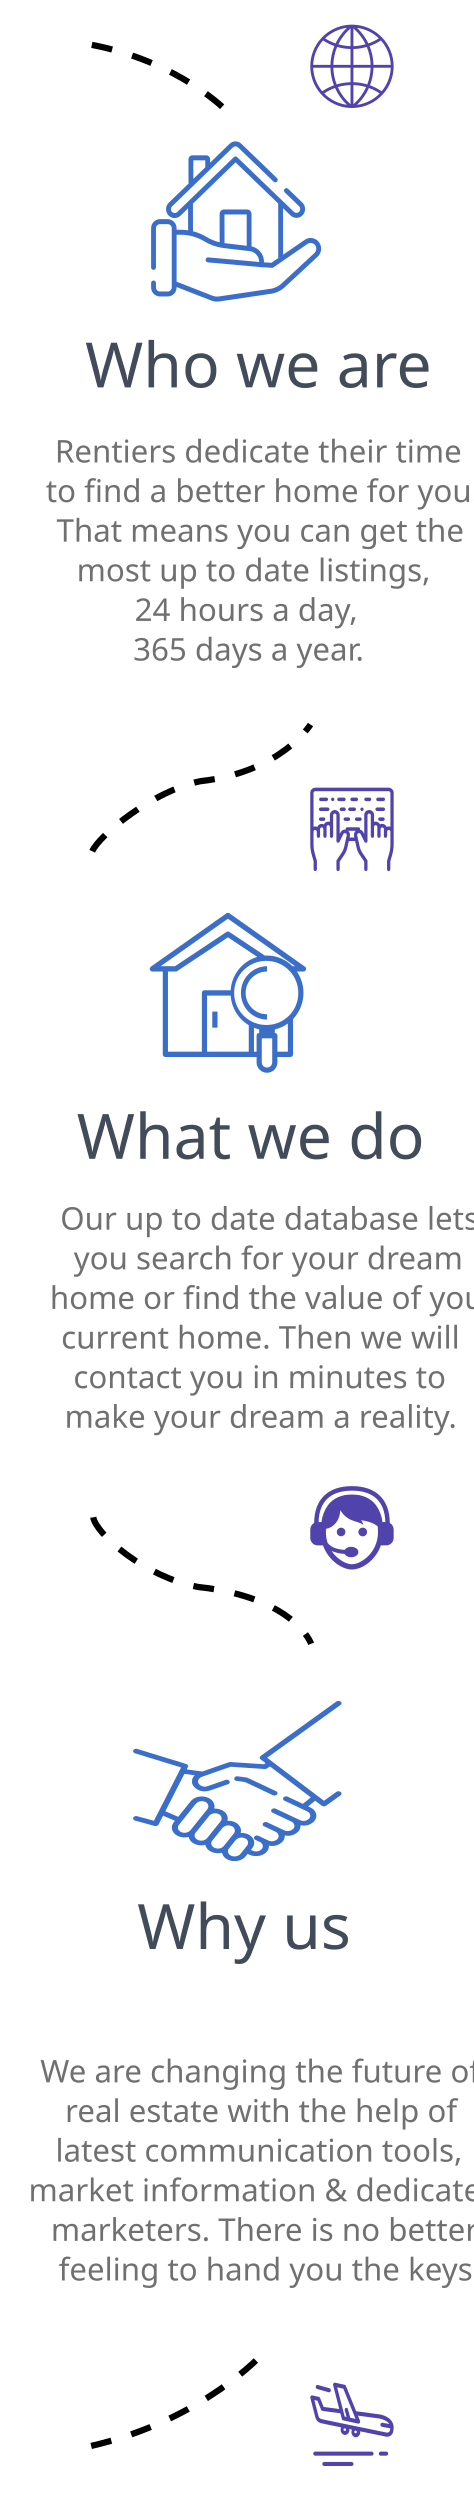
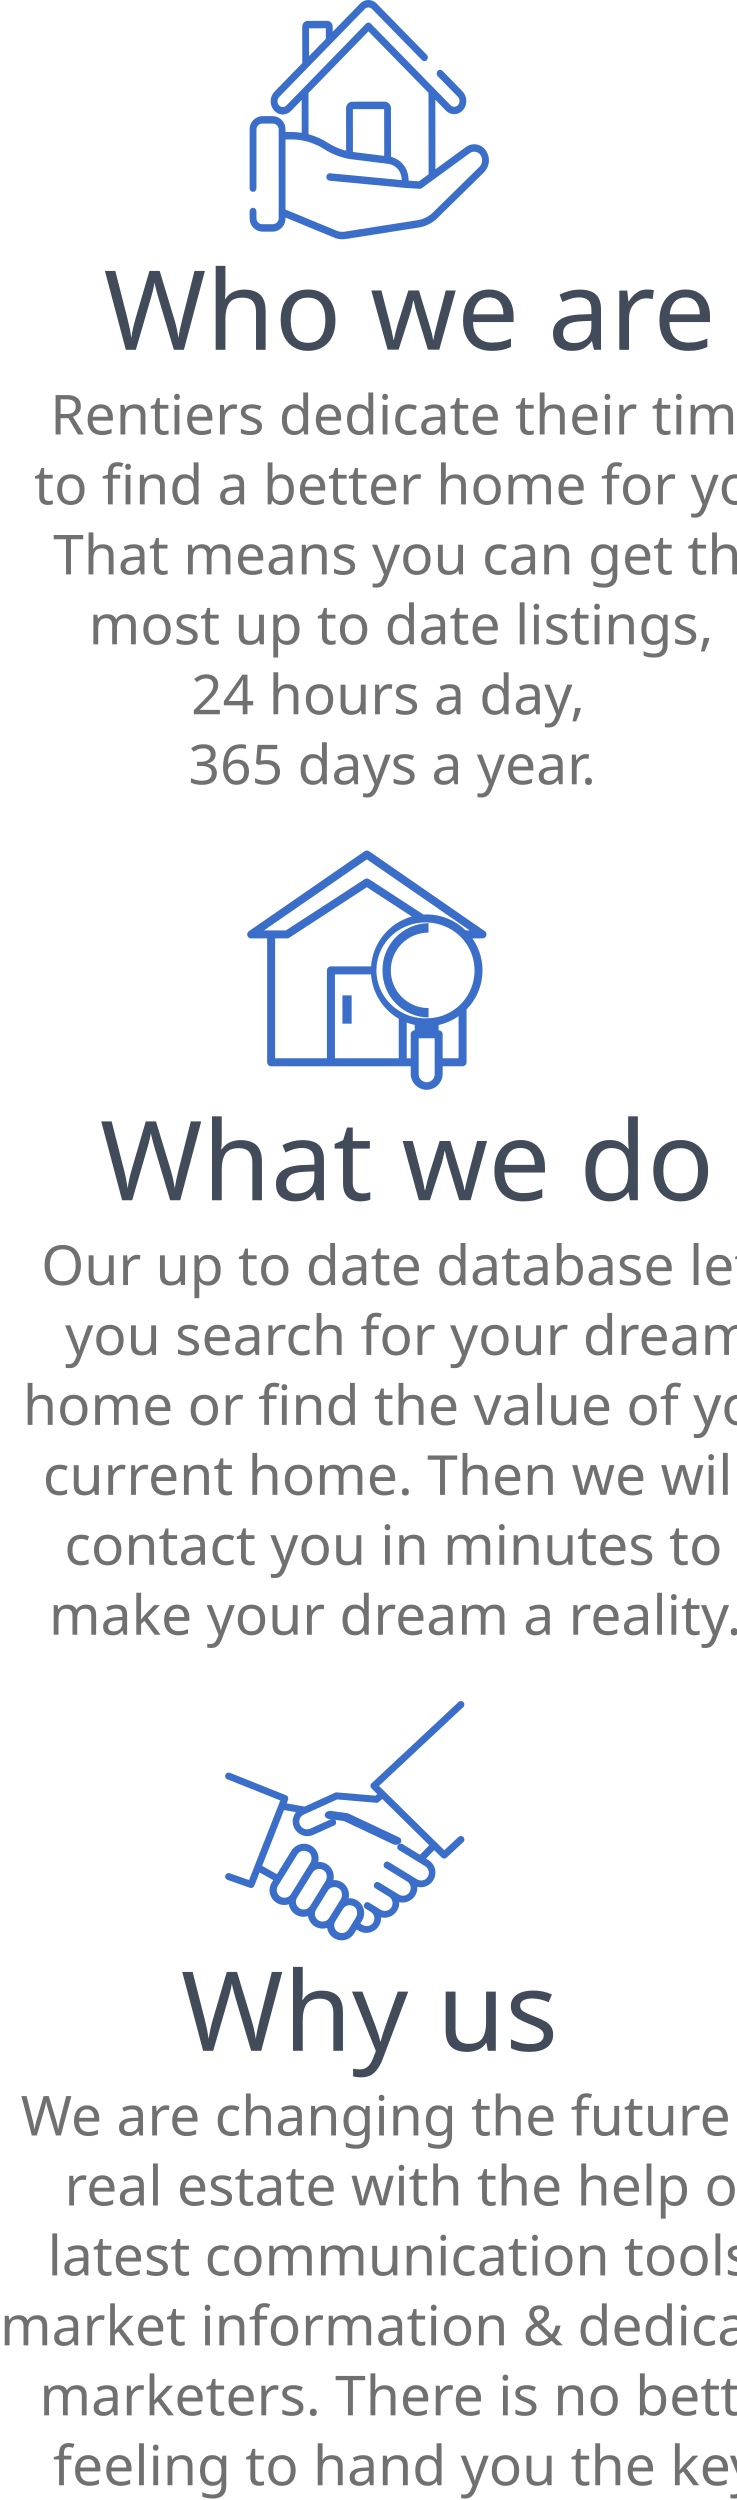
- <svg xmlns="http://www.w3.org/2000/svg" width="227" height="1199.108" viewBox="0 0 227 1199.108">
-   <g id="Group_5" data-name="Group 5" transform="translate(-889 -548.289)">
-     <g id="Group_30" data-name="Group 30" transform="translate(603.818 -1178.898)">
-       <g id="house_1_" data-name="house (1)" transform="translate(379 1773.539)">
-         <path id="Path_312" data-name="Path 312" d="M80.677,70.038a4.953,4.953,0,0,0-6.961-1.385L63.31,75.817l-.03-22.3L66.895,57a4.054,4.054,0,0,0,2.824,1.148h.006a4.094,4.094,0,0,0,3.01-1.344,4.337,4.337,0,0,0-.191-6.008l-6.854-6.6a1.141,1.141,0,0,0-1.645.055,1.222,1.222,0,0,0,.054,1.693l6.854,6.6a1.893,1.893,0,0,1,.083,2.623,1.763,1.763,0,0,1-1.314.587h0a1.769,1.769,0,0,1-1.232-.5l-5.579-5.376h0L41.27,29.023a1.14,1.14,0,0,0-1.594,0L18.1,49.939h0l-5.565,5.393a1.768,1.768,0,0,1-2.55-.079,1.893,1.893,0,0,1,.076-2.623L39.232,24.358a1.77,1.77,0,0,1,2.47,0L58.77,40.8a1.141,1.141,0,0,0,1.645-.055,1.222,1.222,0,0,0-.054-1.693L43.293,22.607a4.054,4.054,0,0,0-5.658.008L28.3,31.666V30.052a1.92,1.92,0,0,0-.544-1.346,1.814,1.814,0,0,0-1.307-.556h0l-6.681.01a1.814,1.814,0,0,0-1.309.56,1.921,1.921,0,0,0-.54,1.348l.018,11.648L8.461,50.889A4.337,4.337,0,0,0,8.287,56.9a4.054,4.054,0,0,0,2.884,1.334H11.3a4.04,4.04,0,0,0,2.83-1.157l3.607-3.5.014,10.534a23.857,23.857,0,0,0-3.534-.267H12.223V63.13a4.317,4.317,0,0,0-4.249-4.371H4.249A4.316,4.316,0,0,0,0,63.13V81.893a1.181,1.181,0,0,0,1.164,1.2,1.181,1.181,0,0,0,1.164-1.2V63.13a1.952,1.952,0,0,1,1.921-1.977H7.974A1.952,1.952,0,0,1,9.9,63.13V91.485a1.952,1.952,0,0,1-1.921,1.977H4.249a1.952,1.952,0,0,1-1.921-1.977v-2.1a1.181,1.181,0,0,0-1.164-1.2A1.181,1.181,0,0,0,0,89.39v2.1a4.317,4.317,0,0,0,4.249,4.371H7.974a4.317,4.317,0,0,0,4.249-4.371v-.163l17.045,6.64a.977.977,0,0,0,.1.032,7.919,7.919,0,0,0,2.213.323,7.332,7.332,0,0,0,1.178-.1L57.8,94.509h.018a12.1,12.1,0,0,0,5.81-2.678l.043-.038L79.859,76.817A5.293,5.293,0,0,0,80.677,70.038ZM25.967,30.545l0,3.374-5.72,5.543-.014-8.909Zm-5.89,34.034-.018-13.252L40.476,31.54,60.948,51.269l.036,26.149-3.3,2.269-3.49-.2-.092-.954a7.506,7.506,0,0,0-5.922-6.705l-.021-15.557a2.14,2.14,0,0,0-2.107-2.164h0l-11.094.016a2.063,2.063,0,0,0-1.489.637,2.184,2.184,0,0,0-.615,1.533l.018,13.564a21.763,21.763,0,0,1-6.257-2.551q-.367-.221-.741-.428c-.1-.054-.2-.1-.294-.157-.152-.081-.3-.163-.456-.242-.122-.062-.245-.121-.368-.181s-.261-.128-.392-.19-.269-.122-.4-.182-.246-.11-.37-.162l-.417-.172c-.124-.05-.248-.1-.372-.147s-.277-.1-.416-.155-.261-.094-.392-.139-.267-.09-.4-.134-.286-.091-.43-.134c-.123-.037-.247-.075-.371-.11q-.243-.069-.488-.133C20.23,64.621,20.154,64.6,20.077,64.579Zm15.108-8.061L45.836,56.5l.02,15.026-9.735-1.153-.917-.109ZM78.308,75.031,62.14,89.99a9.8,9.8,0,0,1-4.676,2.15L32.425,95.853h-.033a5.4,5.4,0,0,1-2.348-.154L12.223,88.762V66.242h1.992a21.633,21.633,0,0,1,5.019.592l.183.045c.2.05.4.1.6.157l.052.015q.3.085.6.178l.107.033q.318.1.632.211l.065.023q.655.233,1.3.508l.07.03q.319.138.635.286l.017.008q.3.144.606.3l.071.036q.294.151.583.312l.109.061q.292.164.581.336a24,24,0,0,0,8.962,3.209h.03l13.041,1.545q.108.016.215.037a5.107,5.107,0,0,1,3.94,3.736,5.4,5.4,0,0,1,.157.872l.052.536L27.4,77.1a1.174,1.174,0,0,0-1.261,1.088,1.188,1.188,0,0,0,1.058,1.3l25.84,2.329h.036l4.873.281h.065a.321.321,0,0,0,.069,0c.023,0,.052,0,.078-.006s.069-.012.1-.02.049-.01.073-.017a1.115,1.115,0,0,0,.109-.041c.019-.008.04-.014.059-.023a1.143,1.143,0,0,0,.158-.09L62.8,79.053h0l12.216-8.411a2.66,2.66,0,0,1,3.74.743,2.845,2.845,0,0,1-.448,3.646Z" transform="translate(-21.337)" fill="#3a6ec9" />
+ <svg xmlns="http://www.w3.org/2000/svg" width="200" height="679" viewBox="0 0 200 679">
+   <g id="Group_1" data-name="Group 1" transform="translate(-658 -121.331)">
+     <g id="Group_30" data-name="Group 30" transform="translate(360.136 -1673.668)">
+       <g id="house_1_" data-name="house (1)" transform="translate(387 1773.539)">
+         <path id="Path_312" data-name="Path 312" d="M64.307,62.542a3.95,3.95,0,0,0-2.541-1.828,3.767,3.767,0,0,0-3.007.657l-8.295,6.058L50.44,48.57l2.882,2.945a3.137,3.137,0,0,0,2.251.971h0a3.183,3.183,0,0,0,2.4-1.137,3.83,3.83,0,0,0-.152-5.081l-5.463-5.581a.874.874,0,0,0-1.311.047,1.079,1.079,0,0,0,.043,1.432l5.463,5.581a1.672,1.672,0,0,1,.066,2.218,1.371,1.371,0,0,1-1.047.5h0a1.369,1.369,0,0,1-.982-.423l-4.447-4.546h0L32.9,27.856a.872.872,0,0,0-1.271,0l-17.2,17.688h0L9.992,50.1a1.354,1.354,0,0,1-2.033-.067A1.672,1.672,0,0,1,8.02,47.82L31.272,23.911a1.353,1.353,0,0,1,1.969,0l13.6,13.9a.874.874,0,0,0,1.311-.047,1.079,1.079,0,0,0-.043-1.432L34.509,22.43a3.1,3.1,0,0,0-4.51.007l-7.441,7.654V28.726a1.677,1.677,0,0,0-.434-1.138,1.407,1.407,0,0,0-1.042-.47h0l-5.325.008a1.407,1.407,0,0,0-1.043.474,1.679,1.679,0,0,0-.43,1.14l.014,9.85L6.744,46.348a3.83,3.83,0,0,0-.139,5.083,3.157,3.157,0,0,0,2.3,1.128h.1a3.127,3.127,0,0,0,2.256-.978l2.875-2.96.011,8.908a17.946,17.946,0,0,0-2.817-.226H9.743v-.6A3.558,3.558,0,0,0,6.356,53H3.387A3.557,3.557,0,0,0,0,56.7V72.567a1.032,1.032,0,0,0,.266.712.917.917,0,0,0,.662.3.917.917,0,0,0,.662-.3,1.032,1.032,0,0,0,.266-.712V56.7a1.609,1.609,0,0,1,1.531-1.672H6.356A1.608,1.608,0,0,1,7.891,56.7V80.679A1.609,1.609,0,0,1,6.36,82.351H3.387a1.609,1.609,0,0,1-1.531-1.672V78.9a1.032,1.032,0,0,0-.266-.712.916.916,0,0,0-.662-.3.917.917,0,0,0-.664.3A1.033,1.033,0,0,0,0,78.907v1.776a3.558,3.558,0,0,0,3.387,3.7H6.356a3.558,3.558,0,0,0,3.387-3.7v-.138l13.587,5.615a.744.744,0,0,0,.08.027,5.977,5.977,0,0,0,1.764.273,5.518,5.518,0,0,0,.939-.085l19.96-3.14h.014a9.4,9.4,0,0,0,4.631-2.265l.034-.032,12.9-12.665A4.677,4.677,0,0,0,64.307,62.542ZM20.7,29.143V32l-4.559,4.688-.011-7.534ZM16,57.925l-.014-11.207L32.263,29.985,48.581,46.669l.029,22.114L45.98,70.7,43.2,70.532l-.073-.807a6.234,6.234,0,0,0-4.72-5.67L38.387,50.9a1.763,1.763,0,0,0-1.679-1.83h0l-8.843.014a1.6,1.6,0,0,0-1.187.539,1.908,1.908,0,0,0-.49,1.3L26.2,62.388a16.8,16.8,0,0,1-4.987-2.157q-.293-.187-.591-.362c-.08-.046-.159-.085-.234-.133-.121-.069-.239-.138-.363-.2-.1-.052-.2-.1-.293-.153s-.208-.108-.312-.161-.214-.1-.319-.154-.2-.093-.295-.137l-.332-.145c-.1-.042-.2-.085-.3-.124s-.221-.085-.332-.131-.208-.079-.312-.118l-.319-.113c-.106-.037-.228-.077-.343-.113-.1-.031-.2-.063-.3-.093q-.194-.058-.389-.112C16.125,57.96,16.065,57.943,16,57.925Zm12.043-6.817,8.49-.015L36.552,63.8l-7.76-.975-.731-.092ZM62.419,66.764,49.532,79.415A7.616,7.616,0,0,1,45.8,81.233l-19.959,3.14h-.026a4.066,4.066,0,0,1-1.872-.13L9.743,78.376V59.331h1.588a16.3,16.3,0,0,1,4,.5l.146.038c.159.042.319.085.478.133l.041.013q.239.072.478.151l.085.028q.253.085.5.178l.052.019q.522.2,1.036.43l.056.025q.254.117.506.242l.014.007q.239.122.483.254l.057.03q.234.128.465.264l.087.052q.233.139.463.284a18.436,18.436,0,0,0,7.144,2.714h.024L37.844,66q.086.014.171.031a4.184,4.184,0,0,1,3.141,3.159,4.819,4.819,0,0,1,.125.737l.041.453L21.84,68.514a.9.9,0,0,0-.683.238,1.015,1.015,0,0,0-.322.682.991.991,0,0,0,.843,1.1l20.6,1.97H42.3l3.884.238h.052a.241.241,0,0,0,.055,0,.267.267,0,0,0,.062-.005c.021-.005.055-.01.08-.017s.039-.008.058-.014a.859.859,0,0,0,.087-.035c.015-.007.032-.012.047-.019a.9.9,0,0,0,.126-.076l3.3-2.409h0l9.737-7.113a2.023,2.023,0,0,1,1.616-.354,2.121,2.121,0,0,1,1.366.982,2.514,2.514,0,0,1-.357,3.083Z" transform="translate(-21.337)" fill="#3a6ec9" />
      </g>
-       <text id="Who_we_are" data-name="Who we are" transform="translate(326 1913)" fill="#424b5a" font-size="30" font-family="SourceSansPro-Regular, Source Sans Pro">
+       <text id="Who_we_are" data-name="Who we are" transform="translate(326 1890)" fill="#424b5a" font-size="30" font-family="SourceSansPro-Regular, Source Sans Pro">
        <tspan x="0" y="0">Who we are</tspan>
      </text>
-       <g id="Group">
+       <g id="Group" transform="translate(0 -36)">
        <text id="Rentiers_dedicate_their_time" data-name="Rentiers dedicate their time" transform="translate(311.51 1949)" fill="#707070" font-size="15" font-family="SourceSansPro-Regular, Source Sans Pro">
          <tspan x="0" y="0">Rentiers dedicate their time</tspan>
        </text>
        <text id="to_find_a_better_home_for_you." data-name="to find a better home for you." transform="translate(307.145 1968)" fill="#707070" font-size="15" font-family="SourceSansPro-Regular, Source Sans Pro">
          <tspan x="0" y="0">to find a better home for you.</tspan>
        </text>
-         <text id="That_means_you_can_get_the" data-name="That means you can get the" transform="translate(312.297 1972)" fill="#707070" font-size="15" font-family="SourceSansPro-Regular, Source Sans Pro">
-           <tspan x="0" y="15">That means you can get the</tspan>
+         <text id="That_means_you_can_get_the" data-name="That means you can get the" transform="translate(312.297 1987)" fill="#707070" font-size="15" font-family="SourceSansPro-Regular, Source Sans Pro">
+           <tspan x="0" y="0">That means you can get the</tspan>
        </text>
        <text id="most_up_to_date_listings_" data-name="most up to date listings, " transform="translate(321.942 2006)" fill="#707070" font-size="15" font-family="SourceSansPro-Regular, Source Sans Pro">
-           <tspan x="0" y="0">most up to date listings, </tspan>
+           <tspan x="0" y="0">most up to date listings,</tspan>
        </text>
        <text id="_24_hours_a_day_" data-name="24 hours a day, " transform="translate(349.775 2025)" fill="#707070" font-size="15" font-family="SourceSansPro-Regular, Source Sans Pro">
-           <tspan x="0" y="0">24 hours a day, </tspan>
+           <tspan x="0" y="0">24 hours a day,</tspan>
        </text>
        <text id="_365_days_a_year." data-name="365 days a year." transform="translate(349.04 2044)" fill="#707070" font-size="15" font-family="SourceSansPro-Regular, Source Sans Pro">
          <tspan x="0" y="0">365 days a year.</tspan>
        </text>
      </g>
    </g>
-     <g id="Group_4" data-name="Group 4">
-       <text id="What_we_do" data-name="What we do" transform="translate(925.818 1104.102)" fill="#424b5a" font-size="30" font-family="SourceSansPro-Regular, Source Sans Pro">
+     <g id="Group_4" data-name="Group 4" transform="translate(-241.682 -633.771)">
+       <text id="What_we_do" data-name="What we do" transform="translate(926.818 1081.102)" fill="#424b5a" font-size="30" font-family="SourceSansPro-Regular, Source Sans Pro">
        <tspan x="0" y="0">What we do</tspan>
      </text>
-       <g id="house_2_" data-name="house (2)" transform="translate(960.816 986.101)">
-         <path id="Path_317" data-name="Path 317" d="M349,342.8v4.035h-5V342.8A16.344,16.344,0,0,0,349,342.8Zm0,0" transform="translate(-290.243 -287.915)" fill="#3a6ec9" />
-         <path id="Path_319" data-name="Path 319" d="M280,172.817a12.672,12.672,0,0,0,12.5,12.809v-2.562a10.25,10.25,0,1,1,0-20.5V160A12.671,12.671,0,0,0,280,172.817Zm0,0" transform="translate(-236.244 -134.387)" fill="#3a6ec9" />
-         <path id="Path_320" data-name="Path 320" d="M74.462,25.848,38.211.229a1.218,1.218,0,0,0-1.418,0L.542,25.848a1.3,1.3,0,0,0-.483,1.435,1.255,1.255,0,0,0,1.193.9h5V67.892A1.266,1.266,0,0,0,7.5,69.173H51.252v2.562a5,5,0,0,0,10,0V69.173H67.5a1.266,1.266,0,0,0,1.25-1.281V50.957a18.191,18.191,0,0,0,1.841-22.774H73.75a1.254,1.254,0,0,0,1.192-.9,1.3,1.3,0,0,0-.483-1.435ZM37.5,2.839,69.739,25.621H68.477A17.217,17.217,0,0,0,56.253,20.5c-.336,0-.665.032-1,.051L38.183,9.175a1.225,1.225,0,0,0-1.362,0l-24.7,16.447H5.265ZM8.751,28.183H12.5a1.232,1.232,0,0,0,.681-.206l24.32-16.2L51.59,21.163A17.849,17.849,0,0,0,38.816,37.15H26.252A1.266,1.266,0,0,0,25,38.431v28.18H8.751ZM27.5,66.611v-26.9H38.816A17.985,17.985,0,0,0,47.5,53.938V66.611Zm22.5,0V55.161a17.1,17.1,0,0,0,2.5.777v1.706a1.266,1.266,0,0,0-1.25,1.281v7.686ZM55,56.3c.415.031.827.066,1.25.066s.835-.035,1.25-.066v1.347H55Zm3.75,15.437a2.5,2.5,0,0,1-5,0V60.207h5Zm2.5-5.124V58.926A1.266,1.266,0,0,0,60,57.645V55.939a17.206,17.206,0,0,0,6.25-2.818v13.49Zm-5-12.809a15.376,15.376,0,1,1,15-15.371,15.189,15.189,0,0,1-15,15.367Zm0,0" fill="#3a6ec9" />
-         <path id="Path_321" data-name="Path 321" d="M192,296.008h2.5v7.686H192Zm0,0" transform="translate(-161.994 -248.611)" fill="#3a6ec9" />
+       <g id="house_2_" data-name="house (2)" transform="translate(966.816 986.101)">
+         <path id="Path_317" data-name="Path 317" d="M349,342.8v4.035h-5V342.8a16.344,16.344,0,0,0,5,0Zm0,0" transform="translate(-297.92 -296.773)" fill="#3a6ec9" />
+         <path id="Path_319" data-name="Path 319" d="M280,172.817a12.672,12.672,0,0,0,12.5,12.809v-2.562a10.25,10.25,0,0,1,0-20.5V160A12.671,12.671,0,0,0,280,172.817Zm0,0" transform="translate(-243.243 -140.267)" fill="#3a6ec9" />
+         <path id="Path_320" data-name="Path 320" d="M64.537,21.9,33.118.194a1.076,1.076,0,0,0-1.229,0L.47,21.9a1.085,1.085,0,0,0,.615,1.978H5.419V57.511A1.084,1.084,0,0,0,6.5,58.6H44.42v2.17a4.335,4.335,0,0,0,8.667,0V58.6H58.5a1.084,1.084,0,0,0,1.083-1.085V43.165a15.145,15.145,0,0,0,1.6-19.292H63.92a1.085,1.085,0,0,0,.614-1.978ZM32.5,2.405,60.443,21.7H59.349a15.1,15.1,0,0,0-10.595-4.338c-.291,0-.576.027-.867.043L33.094,7.772a1.082,1.082,0,0,0-1.18,0L10.506,21.7H4.563ZM7.585,23.874h3.249a1.085,1.085,0,0,0,.59-.174L32.5,9.976l12.211,7.951A15.2,15.2,0,0,0,33.642,31.469H22.753a1.084,1.084,0,0,0-1.085,1.085V56.425H7.585Zm16.25,32.552V33.639h9.808A15.193,15.193,0,0,0,41.169,45.69V56.425Zm19.5,0v-9.7a15.073,15.073,0,0,0,2.167.658V48.83a1.084,1.084,0,0,0-1.083,1.085v6.511Zm4.334-8.734c.36.026.717.056,1.083.056s.724-.03,1.083-.056v1.141H47.669Zm3.25,13.076a2.167,2.167,0,0,1-4.334,0V51h4.334Zm2.167-4.34V49.916A1.084,1.084,0,0,0,52,48.831V47.385A15.08,15.08,0,0,0,57.419,45V56.425Zm-4.334-10.85A13.349,13.349,0,0,1,36.21,37.76a12.806,12.806,0,0,1,2.679-14.3,13.549,13.549,0,0,1,14.562-2.967,12.976,12.976,0,0,1-4.7,25.081Zm0,0" transform="translate(0 0)" fill="#3a6ec9" />
+         <path id="Path_321" data-name="Path 321" d="M192,296.008h2.5v7.686H192Zm0,0" transform="translate(-166.131 -256.665)" fill="#3a6ec9" />
      </g>
-       <g id="Group_3" data-name="Group 3">
-         <text id="Our_up_to_date_database_lets" data-name="Our up to date database lets" transform="translate(908.091 1123.102)" fill="#707070" font-size="15" font-family="SourceSansPro-Regular, Source Sans Pro">
-           <tspan x="9.773" y="15">Our up to date database lets</tspan>
+       <g id="Group_3" data-name="Group 3" transform="translate(-7 -34)">
+         <text id="Our_up_to_date_database_lets" data-name="Our up to date database lets" transform="translate(917.864 1138.102)" fill="#707070" font-size="15" font-family="SourceSansPro-Regular, Source Sans Pro">
+           <tspan x="0" y="0">Our up to date database lets</tspan>
        </text>
-         <text id="you_search_for_your_dream" data-name="you search for your dream" transform="translate(902.331 1142.102)" fill="#707070" font-size="15" font-family="SourceSansPro-Regular, Source Sans Pro">
-           <tspan x="22.013" y="15">you search for your dream</tspan>
+         <text id="you_search_for_your_dream" data-name="you search for your dream" transform="translate(924.344 1157.102)" fill="#707070" font-size="15" font-family="SourceSansPro-Regular, Source Sans Pro">
+           <tspan x="0" y="0">you search for your dream</tspan>
        </text>
-         <text id="home_or_find_the_value_of_your" data-name="home or find the value of your" transform="translate(906.113 1161.102)" fill="#707070" font-size="15" font-family="SourceSansPro-Regular, Source Sans Pro">
-           <tspan x="6.795" y="15">home or find the value of your</tspan>
+         <text id="home_or_find_the_value_of_your" data-name="home or find the value of your" transform="translate(912.908 1176.102)" fill="#707070" font-size="15" font-family="SourceSansPro-Regular, Source Sans Pro">
+           <tspan x="0" y="0">home or find the value of your</tspan>
        </text>
-         <text id="current_home._Then_we_will" data-name="current home. Then we will" transform="translate(910.828 1180.102)" fill="#707070" font-size="15" font-family="SourceSansPro-Regular, Source Sans Pro">
-           <tspan x="7.51" y="15">current home. Then we will</tspan>
+         <text id="current_home._Then_we_will" data-name="current home. Then we will" transform="translate(918.338 1195.102)" fill="#707070" font-size="15" font-family="SourceSansPro-Regular, Source Sans Pro">
+           <tspan x="0" y="0">current home. Then we will</tspan>
        </text>
-         <text id="contact_you_in_minutes_to" data-name="contact you in minutes to" transform="translate(918.753 1199.102)" fill="#707070" font-size="15" font-family="SourceSansPro-Regular, Source Sans Pro">
-           <tspan x="5.435" y="15">contact you in minutes to</tspan>
+         <text id="contact_you_in_minutes_to" data-name="contact you in minutes to" transform="translate(924.188 1214.102)" fill="#707070" font-size="15" font-family="SourceSansPro-Regular, Source Sans Pro">
+           <tspan x="0" y="0">contact you in minutes to</tspan>
        </text>
-         <text id="make_your_dream_a_reality." data-name="make your dream a reality." transform="translate(912.898 1218.102)" fill="#707070" font-size="15" font-family="SourceSansPro-Regular, Source Sans Pro">
-           <tspan x="7.08" y="15">make your dream a reality.</tspan>
+         <text id="make_your_dream_a_reality." data-name="make your dream a reality." transform="translate(919.978 1233.102)" fill="#707070" font-size="15" font-family="SourceSansPro-Regular, Source Sans Pro">
+           <tspan x="0" y="0">make your dream a reality.</tspan>
        </text>
      </g>
    </g>
-     <g id="Group_2" data-name="Group 2">
-       <text id="Why_choose_us" data-name="Why choose us" transform="translate(954.818 1483.102)" fill="#424b5a" font-size="30" font-family="SourceSansPro-Regular, Source Sans Pro">
+     <g id="Group_2" data-name="Group 2" transform="translate(-247.682 -780.771)">
+       <text id="Why_choose_us" data-name="Why choose us" transform="translate(954.818 1459.102)" fill="#424b5a" font-size="30" font-family="SourceSansPro-Regular, Source Sans Pro">
        <tspan x="0" y="0">Why us</tspan>
      </text>
-       <g id="handshake" transform="translate(952.351 1364.101)">
-         <g id="Group_27" data-name="Group 27" transform="translate(48.947 36.177)">
+       <g id="handshake" transform="translate(966.351 1364.101)">
+         <g id="Group_27" data-name="Group 27" transform="translate(27.521 29.816)">
          <g id="Group_26" data-name="Group 26">
-             <path id="Path_322" data-name="Path 322" d="M268.366,248.146l-13.6-6.412a1.809,1.809,0,0,0-.549-.154l-4.259-.58a1.5,1.5,0,0,0-1.7.913c-.139.6.4,1.2,1.19,1.3l4.018.544,13.364,6.3a1.8,1.8,0,0,0,1.98-.325,1,1,0,0,0-.444-1.586Z" transform="translate(-248.236 -240.986)" fill="#3a6ec9" />
+             <path id="Path_322" data-name="Path 322" d="M268.366,248.146l-13.6-6.412a1.809,1.809,0,0,0-.549-.154l-4.259-.58a1.5,1.5,0,0,0-1.7.913c-.139.6.4,1.2,1.19,1.3l4.018.544,13.364,6.3a1.8,1.8,0,0,0,1.98-.325,1,1,0,0,0-.444-1.586Z" transform="translate(-248.236 -240.968)" fill="#3a6ec9" />
          </g>
        </g>
-         <g id="Group_29" data-name="Group 29" transform="translate(0.467 0.001)">
-           <g id="Group_28" data-name="Group 28">
-             <path id="Path_323" data-name="Path 323" d="M100.071,43.7A1.8,1.8,0,0,0,98,43.643l-5.95,4.266L64.782,27.271,100,1.948a.953.953,0,0,0,.07-1.591A1.8,1.8,0,0,0,98,.305L61.661,26.429a.964.964,0,0,0-.027,1.623l2.412,1.825-.77.522L47.157,29.334a1.871,1.871,0,0,0-.734.1l-12.772,4.46c-.037-.007-.074-.015-.113-.02l-7.347-.995.594-1.165c.294-.576-.073-1.226-.822-1.456L2.48,23.052a1.644,1.644,0,0,0-1.908.627c-.3.577.065,1.233.818,1.464l22.131,6.792L10.479,57.5,2.425,55.315A1.615,1.615,0,0,0,.551,56c-.271.586.13,1.23.894,1.437l9.393,2.552a1.647,1.647,0,0,0,1.857-.651l2.18-4.273,5.711,2.455-.63.783c-1.785,2.219-.884,5.139,2.009,6.508a7.865,7.865,0,0,0,5.138.471A4.888,4.888,0,0,0,29.959,68.6a7.865,7.865,0,0,0,5.138.471,4.889,4.889,0,0,0,2.856,3.313,7.85,7.85,0,0,0,5.138.473,4.889,4.889,0,0,0,2.856,3.311,7.781,7.781,0,0,0,7.193-.395,5.4,5.4,0,0,0,1.29-1.147l1-1.245.824.389a7.779,7.779,0,0,0,7.192-.4,5.39,5.39,0,0,0,1.287-1.148,3.877,3.877,0,0,0,.9-2.759,7.852,7.852,0,0,0,1.424.132,6.8,6.8,0,0,0,5.263-2.255,3.875,3.875,0,0,0,.9-2.759,7.855,7.855,0,0,0,1.421.132A6.8,6.8,0,0,0,79.9,62.453a3.874,3.874,0,0,0,.9-2.761,7.926,7.926,0,0,0,1.422.131,6.763,6.763,0,0,0,5.262-2.252c1.779-2.222.871-5.14-2.025-6.5l-1.006-.474,3.373-2.7,3.155,2.388a1.824,1.824,0,0,0,2.033.021l6.98-5a.953.953,0,0,0,.073-1.6ZM27.95,62.089a3.844,3.844,0,0,1-4.444.807c-1.515-.717-1.987-2.247-1.053-3.409l8.221-10.222a3.855,3.855,0,0,1,4.39-.833,2.241,2.241,0,0,1,1.051,3.5Zm7.994,3.784a3.843,3.843,0,0,1-4.443.807c-1.5-.709-1.978-2.259-1.053-3.409l6.576-8.177a3.855,3.855,0,0,1,4.39-.833,2.241,2.241,0,0,1,1.051,3.5Zm7.995,3.784a3.3,3.3,0,0,1-2,1.11,4.051,4.051,0,0,1-2.44-.3c-1.5-.709-1.977-2.259-1.052-3.409l4.932-6.133a3.855,3.855,0,0,1,4.39-.833,2.241,2.241,0,0,1,1.051,3.5Zm11.227-.235-3.233,4.02a3.879,3.879,0,0,1-4.444.807c-1.5-.709-1.977-2.259-1.052-3.409l3.288-4.089a3.854,3.854,0,0,1,4.39-.832,2.241,2.241,0,0,1,1.05,3.5ZM81.9,49.381l-7.275-3.43a1.777,1.777,0,0,0-2.019.37,1,1,0,0,0,.482,1.549l10.839,5.11c1.517.715,1.993,2.244,1.061,3.408a3.842,3.842,0,0,1-4.442.814l-11.625-5.48a1.743,1.743,0,0,0-2.019.37.989.989,0,0,0,.482,1.549l8.958,4.223c1.5.706,1.983,2.256,1.061,3.408a3.877,3.877,0,0,1-4.441.814l-8.118-3.827a1.743,1.743,0,0,0-2.019.37.989.989,0,0,0,.482,1.549l5.45,2.569c1.5.707,1.983,2.256,1.061,3.408a3.877,3.877,0,0,1-4.441.814s-4.793-2.257-4.838-2.274a1.731,1.731,0,0,0-1.887.425.989.989,0,0,0,.482,1.549l2.039.961c1.517.715,1.992,2.244,1.061,3.408a3.877,3.877,0,0,1-4.441.814l-.819-.386.69-.858a3.927,3.927,0,0,0,.751-3.707,4.971,4.971,0,0,0-2.806-2.918,7.638,7.638,0,0,0-3.529-.639,3.781,3.781,0,0,0-.015-2.272,4.971,4.971,0,0,0-2.806-2.918,7.636,7.636,0,0,0-3.529-.639c.6-2-.509-4.141-2.821-5.19a7.64,7.64,0,0,0-3.529-.639c.6-1.995-.509-4.141-2.821-5.19-2.87-1.3-6.63-.589-8.381,1.589L22.129,55.6l-6.175-2.654L25.1,35.018l4.979.674a3.875,3.875,0,0,0-.817,4.931,6.5,6.5,0,0,0,5.619,2.769,7.735,7.735,0,0,0,2.546-.425l8.6-3a1.045,1.045,0,0,0,.727-1.491,1.694,1.694,0,0,0-1.944-.558l-8.6,3a3.692,3.692,0,0,1-4.277-1.228c-.738-1.243-.02-2.715,1.6-3.281L47.288,31.6,63.65,32.684h.126a1.748,1.748,0,0,0,.971-.282l1.393-.943L85.743,46.3Z" transform="translate(-0.467 -0.001)" fill="#3a6ec9" />
+         <g id="Group_29" data-name="Group 29" transform="translate(0.466 0.003)">
+           <g id="Group_28" data-name="Group 28" transform="translate(0)">
+             <path id="Path_323" data-name="Path 323" d="M65.209,36.956a.957.957,0,0,0-1.346-.048L60,40.516,42.271,23.063,65.162,1.648a.868.868,0,0,0,.3-.657A.91.91,0,0,0,65.208.3.956.956,0,0,0,63.862.258L40.242,22.351a.889.889,0,0,0-.3.68.9.9,0,0,0,.28.693l1.568,1.543-.5.441-10.477-.9a.959.959,0,0,0-.477.085l-8.3,3.772c-.024-.006-.048-.013-.073-.017l-4.775-.841.386-.985a.952.952,0,0,0-.534-1.231L1.775,19.495a.952.952,0,1,0-.708,1.768l14.385,5.744L6.974,48.627,1.739,46.779A.952.952,0,1,0,1.1,48.573l6.105,2.158a.958.958,0,0,0,1.207-.551l1.417-3.614,3.712,2.076-.409.662a4,4,0,0,0,4.646,5.9,4,4,0,0,0,1.856,2.806,4.037,4.037,0,0,0,3.34.4,4,4,0,0,0,5.2,3.2,3.994,3.994,0,0,0,1.856,2.8,4,4,0,0,0,5.514-1.3l.65-1.053.536.329a4,4,0,0,0,5.511-1.309,3.962,3.962,0,0,0,.585-2.333,3.963,3.963,0,0,0,.926.112,4.021,4.021,0,0,0,3.421-1.907,3.96,3.96,0,0,0,.585-2.333,3.965,3.965,0,0,0,.924.112A4.024,4.024,0,0,0,52.1,52.815a3.959,3.959,0,0,0,.585-2.335,4,4,0,0,0,3.028-7.291l-.654-.4,2.192-2.283L59.3,42.525a.965.965,0,0,0,1.321.018l4.537-4.228a.865.865,0,0,0,.307-.66.909.909,0,0,0-.26-.693ZM18.331,52.507a2.1,2.1,0,0,1-3.573-2.2L20.1,41.663a2.107,2.107,0,0,1,2.853-.7,1.758,1.758,0,0,1,.929,1.25,2.361,2.361,0,0,1-.246,1.709Zm5.2,3.2a2.1,2.1,0,0,1-3.572-2.2l4.274-6.915a2.107,2.107,0,0,1,2.853-.7,1.758,1.758,0,0,1,.929,1.25,2.361,2.361,0,0,1-.246,1.709Zm5.2,3.2a2.1,2.1,0,0,1-2.886.685,2.11,2.11,0,0,1-.684-2.883l3.206-5.187a2.107,2.107,0,0,1,2.853-.7,1.758,1.758,0,0,1,.929,1.25,2.361,2.361,0,0,1-.246,1.709Zm7.3-.2-2.1,3.4a2.1,2.1,0,0,1-3.572-2.2l2.137-3.458a2.107,2.107,0,0,1,2.853-.7A1.759,1.759,0,0,1,36.266,57a2.361,2.361,0,0,1-.246,1.709ZM53.4,41.761l-4.729-2.9a.969.969,0,0,0-1.312.313,1.057,1.057,0,0,0-.1.759.781.781,0,0,0,.414.551L54.715,44.8a2.1,2.1,0,1,1-2.2,3.57L44.961,43.74a.953.953,0,0,0-1.312.313,1.043,1.043,0,0,0-.106.761.768.768,0,0,0,.419.549l5.823,3.571a2.1,2.1,0,1,1-2.2,3.57l-5.277-3.236A.953.953,0,0,0,41,49.581a1.043,1.043,0,0,0-.106.761.768.768,0,0,0,.419.549l3.542,2.173a2.1,2.1,0,1,1-2.2,3.57s-3.115-1.909-3.145-1.923a.953.953,0,0,0-1.227.359,1.043,1.043,0,0,0-.106.761.768.768,0,0,0,.419.549l1.325.813a2.1,2.1,0,1,1-2.2,3.57l-.532-.326.448-.726a4.113,4.113,0,0,0,.488-3.135,3.914,3.914,0,0,0-1.824-2.468,3.976,3.976,0,0,0-2.294-.54,4.121,4.121,0,0,0-.01-1.921,3.914,3.914,0,0,0-1.824-2.468,3.975,3.975,0,0,0-2.294-.54,4.053,4.053,0,0,0-1.834-4.389,3.977,3.977,0,0,0-2.294-.54,3.993,3.993,0,0,0-7.281-3.045L14.547,47.02l-4.014-2.244,5.945-15.161,3.236.57a4,4,0,0,0,4.776,6.152L30.08,33.8a.738.738,0,0,0,.475-.479,1.125,1.125,0,0,0,0-.782.96.96,0,0,0-1.264-.472L23.7,34.6a2.1,2.1,0,1,1-1.74-3.813L30.9,26.724l10.635.917h.082a.955.955,0,0,0,.631-.238l.905-.8L55.9,39.155Z" transform="translate(-0.466 -0.003)" fill="#3a6ec9" />
          </g>
        </g>
      </g>
-       <g id="Group_1" data-name="Group 1" transform="translate(-3)">
-         <text id="We_are_changing_the_future_of" data-name="We are changing the future of" transform="translate(907.063 1532.102)" fill="#707070" font-size="15" font-family="SourceSansPro-Regular, Source Sans Pro">
-           <tspan x="4.245" y="15">We are changing the future of</tspan>
+       <g id="Group_1-2" data-name="Group 1" transform="translate(0 -65)">
+         <text id="We_are_changing_the_future_of" data-name="We are changing the future of" transform="translate(911.308 1547.102)" fill="#707070" font-size="15" font-family="SourceSansPro-Regular, Source Sans Pro">
+           <tspan x="0" y="0">We are changing the future of</tspan>
        </text>
-         <text id="real_estate_with_the_help_of" data-name="real estate with the help of" transform="translate(907.258 1551.102)" fill="#707070" font-size="15" font-family="SourceSansPro-Regular, Source Sans Pro">
-           <tspan x="15.94" y="15">real estate with the help of</tspan>
+         <text id="real_estate_with_the_help_of" data-name="real estate with the help of" transform="translate(923.198 1566.102)" fill="#707070" font-size="15" font-family="SourceSansPro-Regular, Source Sans Pro">
+           <tspan x="0" y="0">real estate with the help of</tspan>
        </text>
-         <text id="latest_communication_tools_" data-name="latest communication tools, " transform="translate(904.213 1570.102)" fill="#707070" font-size="15" font-family="SourceSansPro-Regular, Source Sans Pro">
-           <tspan x="14.395" y="15">latest communication tools, </tspan>
+         <text id="latest_communication_tools_" data-name="latest communication tools, " transform="translate(918.608 1585.102)" fill="#707070" font-size="15" font-family="SourceSansPro-Regular, Source Sans Pro">
+           <tspan x="0" y="0">latest communication tools,</tspan>
        </text>
-         <text id="market_information_dedicated" data-name="market information &amp; dedicated" transform="translate(892 1589.102)" fill="#707070" font-size="15" font-family="SourceSansPro-Regular, Source Sans Pro">
-           <tspan x="13.682" y="15">market information &amp; dedicated</tspan>
+         <text id="market_information_dedicated" data-name="market information &amp; dedicated" transform="translate(905.682 1604.102)" fill="#707070" font-size="15" font-family="SourceSansPro-Regular, Source Sans Pro">
+           <tspan x="0" y="0">market information &amp; dedicated</tspan>
        </text>
-         <text id="marketers._There_is_no_better" data-name="marketers. There is no better" transform="translate(896.11 1608.102)" fill="#707070" font-size="15" font-family="SourceSansPro-Regular, Source Sans Pro">
-           <tspan x="20.292" y="15">marketers. There is no better</tspan>
+         <text id="marketers._There_is_no_better" data-name="marketers. There is no better" transform="translate(916.402 1623.102)" fill="#707070" font-size="15" font-family="SourceSansPro-Regular, Source Sans Pro">
+           <tspan x="0" y="0">marketers. There is no better</tspan>
        </text>
-         <text id="feeling_to_hand_you_the_keys." data-name="feeling to hand you the keys." transform="translate(899.703 1627.102)" fill="#707070" font-size="15" font-family="SourceSansPro-Regular, Source Sans Pro">
-           <tspan x="20.385" y="15">feeling to hand you the keys.</tspan>
+         <text id="feeling_to_hand_you_the_keys." data-name="feeling to hand you the keys." transform="translate(920.088 1642.102)" fill="#707070" font-size="15" font-family="SourceSansPro-Regular, Source Sans Pro">
+           <tspan x="0" y="0">feeling to hand you the keys.</tspan>
        </text>
-       </g>
-     </g>
-     <path id="Path_325" data-name="Path 325" d="M-401.222,1845.68c27.332-32.814,59.432-41.331,59.432-41.331" transform="translate(2741.837 25.961) rotate(61.001)" fill="none" stroke="#000" stroke-width="3" stroke-dasharray="10" />
-     <path id="internet" d="M34.957,33.257a19.946,19.946,0,0,0-.386-26.935h0a.073.073,0,0,1-.009-.009A19.943,19.943,0,0,0,20.693.018h0L20.3.007C20.2,0,20.1,0,20,0s-.2,0-.3.007l-.388.01h0A19.943,19.943,0,0,0,5.439,6.312s-.007,0-.009.009h0a19.944,19.944,0,0,0-.387,26.934.019.019,0,0,0,.009.019.31.31,0,0,1,.043.041,19.955,19.955,0,0,0,14.212,6.666h0l.388.01c.1,0,.2.006.3.006s.2,0,.3-.007l.388-.01h0A19.953,19.953,0,0,0,34.916,33.3c.009-.012.023-.015.032-.028A.129.129,0,0,0,34.957,33.257ZM1.4,20.69H9.674a25.487,25.487,0,0,0,1.666,8.426,25.43,25.43,0,0,0-5.594,2.849A18.535,18.535,0,0,1,1.4,20.69ZM6.123,7.6a25.368,25.368,0,0,0,5.448,2.677,25.467,25.467,0,0,0-1.9,9.031H1.4A18.539,18.539,0,0,1,6.123,7.6ZM38.6,19.31H30.326a25.467,25.467,0,0,0-1.9-9.031A25.368,25.368,0,0,0,33.877,7.6,18.539,18.539,0,0,1,38.6,19.31ZM19.31,10.319a24.109,24.109,0,0,1-5.842-.885A24.129,24.129,0,0,1,19.31,1.823Zm0,1.379V19.31H11.054a24.087,24.087,0,0,1,1.839-8.6,25.482,25.482,0,0,0,6.417.99Zm1.379,0a25.461,25.461,0,0,0,6.419-.992,24.087,24.087,0,0,1,1.839,8.6H20.69Zm0-1.379v-8.5A24.129,24.129,0,0,1,26.531,9.43a24.109,24.109,0,0,1-5.841.889Zm7.179-1.3a25.469,25.469,0,0,0-5.44-7.472A18.567,18.567,0,0,1,32.9,6.59a23.988,23.988,0,0,1-5.032,2.425Zm-15.737,0A23.966,23.966,0,0,1,7.1,6.59,18.565,18.565,0,0,1,17.572,1.543a25.459,25.459,0,0,0-5.44,7.472ZM11.054,20.69H19.31v6.923a25.437,25.437,0,0,0-6.663,1.063,24.086,24.086,0,0,1-1.593-7.986Zm8.257,8.3v9.185a24.118,24.118,0,0,1-6.127-8.219,24.046,24.046,0,0,1,6.126-.964Zm1.379,9.185V28.992a24.046,24.046,0,0,1,6.127.966,24.113,24.113,0,0,1-6.127,8.219Zm0-10.564V20.69h8.257a24.076,24.076,0,0,1-1.594,7.986,25.4,25.4,0,0,0-6.663-1.064Zm9.636-6.923H38.6a18.531,18.531,0,0,1-4.35,11.274,25.43,25.43,0,0,0-5.594-2.849,25.469,25.469,0,0,0,1.67-8.423ZM6.683,33a24.035,24.035,0,0,1,5.184-2.608,25.448,25.448,0,0,0,5.7,8.068A18.581,18.581,0,0,1,6.683,33Zm15.745,5.46a25.433,25.433,0,0,0,5.7-8.068A24.051,24.051,0,0,1,33.317,33a18.581,18.581,0,0,1-10.889,5.457Z" transform="translate(1037.818 560.102)" fill="#5043ac" />
-     <g id="Group_195" data-name="Group 195" transform="translate(363.818 299.102)">
-       <path id="Path_326" data-name="Path 326" d="M245.5,1859.43c-8.444,1.371-40.372-8.772-56.429-25.184-24.774-30.176-51.541-29.5-51.541-29.5" transform="translate(2262.489 1464.515) rotate(123.007)" fill="none" stroke="#000" stroke-width="3" stroke-dasharray="10" />
-       <g id="typing" transform="translate(674 607)">
-         <g id="Group_34" data-name="Group 34" transform="translate(0 20)">
-           <g id="Group_33" data-name="Group 33">
-             <path id="Path_329" data-name="Path 329" d="M40,22.542A2.452,2.452,0,0,0,37.656,20H2.344A2.452,2.452,0,0,0,0,22.542V47.108a18.539,18.539,0,0,0,.727,5.151l.884,3.059v3.833A.816.816,0,0,0,2.393,60a.816.816,0,0,0,.781-.847V55.19a.913.913,0,0,0-.036-.254l-.92-3.183a16.713,16.713,0,0,1-.656-4.644v-5.97a.824.824,0,0,1,.787-.854.824.824,0,0,1,.787.854v2.077a.816.816,0,0,0,.781.847.816.816,0,0,0,.781-.847V39.885a.824.824,0,0,1,.787-.854.824.824,0,0,1,.787.854v3.331a.784.784,0,1,0,1.563,0V38.807a.79.79,0,1,1,1.575,0v4.408a.784.784,0,1,0,1.562,0V33.243a.79.79,0,1,1,1.575,0v12.32a.838.838,0,0,0,.59.822.76.76,0,0,0,.879-.419l1.842-3.7a.836.836,0,0,1,1.161-.4.971.971,0,0,1,.455,1.067L16.28,48.3a8.475,8.475,0,0,1-1.243,2.91L12.7,54.69a.9.9,0,0,0-.15.5v3.963a.784.784,0,1,0,1.563,0V55.467l2.187-3.25A10.228,10.228,0,0,0,17.8,48.7l.692-3.112h3.016L22.2,48.7a10.23,10.23,0,0,0,1.5,3.512l2.189,3.249v3.686a.784.784,0,1,0,1.563,0V55.19a.9.9,0,0,0-.15-.5l-2.34-3.473a8.476,8.476,0,0,1-1.243-2.91l-1.194-5.37a.971.971,0,0,1,.455-1.067.836.836,0,0,1,1.161.4l1.842,3.7a.76.76,0,0,0,.879.419.838.838,0,0,0,.59-.822V33.243a.79.79,0,1,1,1.575,0v9.973a.784.784,0,1,0,1.563,0V38.807a.79.79,0,1,1,1.575,0v4.408a.784.784,0,1,0,1.563,0v-3.33a.79.79,0,1,1,1.575,0v3.331a.784.784,0,1,0,1.563,0V41.139a.79.79,0,1,1,1.575,0V47.11a16.715,16.715,0,0,1-.656,4.644l-.92,3.183a.913.913,0,0,0-.036.254v3.963a.784.784,0,1,0,1.563,0V55.32l.884-3.059A18.539,18.539,0,0,0,40,47.109V22.542ZM21.006,43.335l.125.563H18.869l.125-.563a2.761,2.761,0,0,0-.817-2.657h3.645a2.761,2.761,0,0,0-.816,2.657Zm17.432-4.6a2.179,2.179,0,0,0-1.785.094,2.352,2.352,0,0,0-2.14-1.5,2.189,2.189,0,0,0-1.062.276,2.335,2.335,0,0,0-2.075-1.353,2.176,2.176,0,0,0-.787.147V33.242a2.358,2.358,0,1,0-4.7,0V42.21l-.373-.75a2.456,2.456,0,0,0-1.634-1.333.906.906,0,0,0,.05-.3.816.816,0,0,0-.781-.847H17.734a.816.816,0,0,0-.781.847.909.909,0,0,0,.042.272,2.37,2.37,0,0,0-2.511,1.358l-.373.75V33.243a2.458,2.458,0,0,0-2.35-2.549,2.458,2.458,0,0,0-2.35,2.549v3.163a2.176,2.176,0,0,0-.787-.147,2.336,2.336,0,0,0-2.075,1.353,2.189,2.189,0,0,0-1.062-.276,2.352,2.352,0,0,0-2.14,1.5,2.179,2.179,0,0,0-1.785-.094v-16.2a.817.817,0,0,1,.781-.847H37.656a.817.817,0,0,1,.781.847Z" transform="translate(0 -20)" fill="#5043ac" />
-           </g>
-         </g>
-         <g id="Group_36" data-name="Group 36" transform="translate(4.219 29.492)">
-           <g id="Group_35" data-name="Group 35">
-             <path id="Path_330" data-name="Path 330" d="M58.141,132h-3.36a.85.85,0,0,0,0,1.7H58.14a.85.85,0,0,0,0-1.7Z" transform="translate(-54 -132.003)" fill="#5043ac" />
-           </g>
-         </g>
-         <g id="Group_38" data-name="Group 38" transform="translate(14.174 29.492)">
-           <g id="Group_37" data-name="Group 37">
-             <path id="Path_331" data-name="Path 331" d="M183.441,132H182.2a.85.85,0,0,0,0,1.7h1.237a.85.85,0,0,0,0-1.7Z" transform="translate(-181.422 -132.003)" fill="#5043ac" />
-           </g>
-         </g>
-         <g id="Group_40" data-name="Group 40" transform="translate(4.219 34.237)">
-           <g id="Group_39" data-name="Group 39">
-             <path id="Path_332" data-name="Path 332" d="M56.131,188h-1.35a.85.85,0,0,0,0,1.7h1.35a.85.85,0,0,0,0-1.7Z" transform="translate(-54 -188)" fill="#5043ac" />
-           </g>
-         </g>
-         <g id="Group_42" data-name="Group 42" transform="translate(16.044 34.237)">
-           <g id="Group_41" data-name="Group 41">
-             <path id="Path_333" data-name="Path 333" d="M207.594,188H206.14a.85.85,0,0,0,0,1.7h1.454a.85.85,0,0,0,0-1.7Z" transform="translate(-205.358 -188)" fill="#5043ac" />
-           </g>
-         </g>
-         <g id="Group_44" data-name="Group 44" transform="translate(4.219 24.746)">
-           <g id="Group_43" data-name="Group 43">
-             <path id="Path_334" data-name="Path 334" d="M57.481,76h-2.7a.85.85,0,0,0,0,1.695h2.7a.85.85,0,0,0,0-1.7Z" transform="translate(-54 -76.005)" fill="#5043ac" />
-           </g>
-         </g>
-         <g id="Group_46" data-name="Group 46" transform="translate(12.936 24.746)">
-           <g id="Group_45" data-name="Group 45">
-             <path id="Path_335" data-name="Path 335" d="M168.838,76h-2.475a.85.85,0,0,0,0,1.695h2.475a.85.85,0,0,0,0-1.695Z" transform="translate(-165.582 -76.005)" fill="#5043ac" />
-           </g>
-         </g>
-         <g id="Group_48" data-name="Group 48" transform="translate(9.968 24.747)">
-           <g id="Group_47" data-name="Group 47">
-             <path id="Path_336" data-name="Path 336" d="M128.924,76.257a.74.74,0,0,0-1.1,0,.9.9,0,0,0,0,1.2.74.74,0,0,0,1.1,0A.9.9,0,0,0,128.924,76.257Z" transform="translate(-127.59 -76.01)" fill="#5043ac" />
-           </g>
-         </g>
-         <g id="Group_50" data-name="Group 50" transform="translate(18.242 29.492)">
-           <g id="Group_49" data-name="Group 49">
-             <path id="Path_337" data-name="Path 337" d="M236.351,132h-2.07a.85.85,0,0,0,0,1.7h2.07a.85.85,0,0,0,0-1.7Z" transform="translate(-233.5 -132.003)" fill="#5043ac" />
-           </g>
-         </g>
-         <g id="Group_52" data-name="Group 52" transform="translate(24.023 29.492)">
-           <g id="Group_51" data-name="Group 51">
-             <path id="Path_338" data-name="Path 338" d="M308.834,132.248a.738.738,0,0,0-1.1,0,.9.9,0,0,0,0,1.2.738.738,0,0,0,1.1,0A.9.9,0,0,0,308.834,132.248Z" transform="translate(-307.5 -132)" fill="#5043ac" />
-           </g>
-         </g>
-         <g id="Group_54" data-name="Group 54" transform="translate(31.306 29.492)">
-           <g id="Group_53" data-name="Group 53">
-             <path id="Path_339" data-name="Path 339" d="M404.432,132h-2.94a.85.85,0,0,0,0,1.7h2.94a.85.85,0,0,0,0-1.7Z" transform="translate(-400.711 -132.003)" fill="#5043ac" />
-           </g>
-         </g>
-         <g id="Group_56" data-name="Group 56" transform="translate(21.471 34.237)">
-           <g id="Group_55" data-name="Group 55">
-             <path id="Path_340" data-name="Path 340" d="M277.19,188h-1.576a.85.85,0,0,0,0,1.7h1.576a.85.85,0,0,0,0-1.7Z" transform="translate(-274.833 -188)" fill="#5043ac" />
-           </g>
-         </g>
-         <g id="Group_58" data-name="Group 58" transform="translate(32.639 34.237)">
-           <g id="Group_57" data-name="Group 57">
-             <path id="Path_341" data-name="Path 341" d="M420.015,188H418.56a.85.85,0,0,0,0,1.7h1.454a.85.85,0,0,0,0-1.7Z" transform="translate(-417.779 -188)" fill="#5043ac" />
-           </g>
-         </g>
-         <g id="Group_60" data-name="Group 60" transform="translate(19.219 24.746)">
-           <g id="Group_59" data-name="Group 59">
-             <path id="Path_342" data-name="Path 342" d="M248.851,76h-2.07a.85.85,0,0,0,0,1.695h2.07a.85.85,0,0,0,0-1.7Z" transform="translate(-246 -76.005)" fill="#5043ac" />
-           </g>
-         </g>
-         <g id="Group_62" data-name="Group 62" transform="translate(31.643 24.746)">
-           <g id="Group_61" data-name="Group 61">
-             <path id="Path_343" data-name="Path 343" d="M408.391,76H405.8a.85.85,0,0,0,0,1.695h2.586a.85.85,0,0,0,0-1.7Z" transform="translate(-405.024 -76.005)" fill="#5043ac" />
-           </g>
-         </g>
-         <g id="Group_64" data-name="Group 64" transform="translate(25.906 24.746)">
-           <g id="Group_63" data-name="Group 63">
-             <path id="Path_344" data-name="Path 344" d="M334.085,76h-1.712a.85.85,0,0,0,0,1.695h1.712a.85.85,0,0,0,0-1.7Z" transform="translate(-331.592 -76.005)" fill="#5043ac" />
-           </g>
-         </g>
-       </g>
-     </g>
-     <g id="Group_196" data-name="Group 196" transform="translate(363.818 244.102)">
-       <path id="Path_327" data-name="Path 327" d="M137.53,1878.88c7.461,1.86,35.673-11.893,49.861-34.144,21.89-40.914,45.542-39.994,45.542-39.994" transform="matrix(0.375, 0.927, -0.927, 0.375, 2260.07, 199.89)" fill="none" stroke="#000" stroke-width="3" stroke-dasharray="10" />
-       <g id="call-center-worker-with-headset" transform="translate(674 1011.412)">
-         <path id="Path_345" data-name="Path 345" d="M16.859,27.59a2.073,2.073,0,1,1-.6-1.472A2.054,2.054,0,0,1,16.859,27.59ZM25.2,25.5a2.092,2.092,0,1,0,2.054,2.092A2.092,2.092,0,0,0,25.2,25.5Zm14.8.926V30.4a3.582,3.582,0,0,1-3.548,3.614H33.877C31.326,41.23,24.811,45.588,20,45.588S8.674,41.23,6.123,34.014H3.548A3.582,3.582,0,0,1,0,30.4V26.424a3.623,3.623,0,0,1,1.86-3.18c.04-5.644,1.652-10.053,4.808-13.1C9.8,7.121,14.283,5.588,20,5.588s10.2,1.533,13.332,4.556c3.155,3.048,4.77,7.456,4.807,13.1A3.624,3.624,0,0,1,40,26.424ZM32.49,27.6c0-.93-.047-1.8-.116-2.65-1.575-1.468-4.433-2.581-8.041-2.995a5.362,5.362,0,0,1,1.131,2.2c-2.21-1.773-6.548-1.351-9.829-5.32-.188-.222-.351-.433-.491-.627l-.005-.006h0c-.584-.8-.783-1.282-.794-.753-.1,4.561-3.27,8.117-6.8,8.619-.022.5-.041,1.008-.041,1.537a16.641,16.641,0,0,0,.835,5.269c1.98,2.432,5.249,3.119,8.143,3.3A3.675,3.675,0,0,1,19.634,34.7c1.9,0,3.446,1.115,3.446,2.492s-1.543,2.491-3.446,2.491a3.6,3.6,0,0,1-3.211-1.592A16.706,16.706,0,0,1,10.2,36.662c2.787,4.184,7.106,6.4,9.8,6.4C24.239,43.058,32.49,37.6,32.49,27.6ZM36,22.81c-.226-9.85-5.745-15.053-16-15.053S4.222,12.96,4,22.81H5.362a17.539,17.539,0,0,1,3.156-8.15C11.07,11.315,14.933,9.619,20,9.619s8.93,1.7,11.483,5.042a17.54,17.54,0,0,1,3.156,8.15H36Z" fill="#5043ac" />
-       </g>
-     </g>
-     <g id="Group_197" data-name="Group 197" transform="translate(363.818 241.102)">
-       <path id="Path_328" data-name="Path 328" d="M-323.907,1857.76c-35.557-42.4-77.314-53.4-77.314-53.4" transform="matrix(-0.454, 0.891, -0.891, -0.454, 2077.115, 2612.393)" fill="none" stroke="#000" stroke-width="3" stroke-dasharray="10" />
-       <g id="arrival" transform="translate(674 1400.444)">
-         <g id="Group_66" data-name="Group 66" transform="translate(1.421 82.622)">
-           <g id="Group_65" data-name="Group 65">
-             <path id="Path_346" data-name="Path 346" d="M46.336,390.869H18.984a1.011,1.011,0,0,0,0,1.976H46.336a1.011,1.011,0,0,0,0-1.976Z" transform="translate(-18.187 -390.869)" fill="#5043ac" />
-           </g>
-         </g>
-         <g id="Group_68" data-name="Group 68" transform="translate(32.862 82.622)">
-           <g id="Group_67" data-name="Group 67">
-             <path id="Path_347" data-name="Path 347" d="M424.343,390.869h-2.908a1.011,1.011,0,0,0,0,1.976h2.908a1.011,1.011,0,0,0,0-1.976Z" transform="translate(-420.638 -390.869)" fill="#5043ac" />
-           </g>
-         </g>
-         <g id="Group_70" data-name="Group 70" transform="translate(5.782 87.58)">
-           <g id="Group_69" data-name="Group 69">
-             <path id="Path_348" data-name="Path 348" d="M88.174,442.048H74.816a1.011,1.011,0,0,0,0,1.976H88.174a1.011,1.011,0,0,0,0-1.976Z" transform="translate(-74.019 -442.048)" fill="#5043ac" />
-           </g>
-         </g>
-         <g id="Group_72" data-name="Group 72" transform="translate(0 49.556)">
-           <g id="Group_71" data-name="Group 71">
-             <path id="Path_349" data-name="Path 349" d="M39.282,68.4c-1.016-1.775-3.051-3.016-5.884-3.589l-.043-.007L22.017,63.29,17.089,51.118a.838.838,0,0,0-.574-.53L11.861,49.57a.717.717,0,0,0-.739.323,1.173,1.173,0,0,0-.159.951L13.9,62.208l-7.472-1L4.683,56.9a.838.838,0,0,0-.574-.53L.935,55.681A.717.717,0,0,0,.2,56a1.173,1.173,0,0,0-.159.951L2.42,66.178a3.617,3.617,0,0,0,2.564,2.776l3.468.758,6.322,1.3a3.107,3.107,0,0,0-.191,1.082,2.387,2.387,0,0,0,2.092,2.594A2.387,2.387,0,0,0,18.767,72.1q0-.132-.011-.261l1.211.25a3.1,3.1,0,0,0-.2,1.115,2.387,2.387,0,0,0,2.088,2.6,2.387,2.387,0,0,0,2.092-2.6c0-.1,0-.2-.014-.3l12.3,2.537a3.155,3.155,0,0,0,.675.075,3.065,3.065,0,0,0,2.938-2.92l.1-.666a5.491,5.491,0,0,0-.659-3.526Zm-26.4-16.6,2.96.647,5.869,14.5-2.527-.553-1.122-4.116a.773.773,0,0,0-1.01-.62,1.058,1.058,0,0,0-.5,1.252L17.4,66l-.9-.2Zm3.79,20.915a.632.632,0,1,1,.5-.618.569.569,0,0,1-.5.619Zm5.181,1.1a.632.632,0,1,1,.5-.618.569.569,0,0,1-.5.623Zm16.516-2.231-.1.666a1.47,1.47,0,0,1-.562,1.041,1.5,1.5,0,0,1-1.212.2L8.721,67.764,5.26,67.007a1.866,1.866,0,0,1-1.323-1.432L1.958,57.911l1.48.324L5.2,62.581a.822.822,0,0,0,.627.539l8.606,1.147.7,2.708a.877.877,0,0,0,.62.672L23,69.231a.649.649,0,0,0,.138.015.758.758,0,0,0,.639-.4,1.189,1.189,0,0,0,.073-1.033l-.982-2.424,10.3,1.372c2.274.463,3.947,1.4,4.736,2.641l-3.337-.614a.841.841,0,0,0-.9.832.978.978,0,0,0,.671,1.122l4.055.746a.423.423,0,0,0-.021.1Z" transform="translate(0 -49.556)" fill="#5043ac" />
-           </g>
-         </g>
-         <g id="Group_74" data-name="Group 74" transform="translate(2.622 50.643)">
-           <g id="Group_73" data-name="Group 73">
-             <path id="Path_350" data-name="Path 350" d="M40.188,62.394l-5.643-1.6a.81.81,0,0,0-.954.743,1.014,1.014,0,0,0,.6,1.183l5.643,1.6a.655.655,0,0,0,.178.025.856.856,0,0,0,.776-.768A1.014,1.014,0,0,0,40.188,62.394Z" transform="translate(-33.571 -60.772)" fill="#5043ac" />
-           </g>
-         </g>
      </g>
    </g>
  </g>
</svg>
